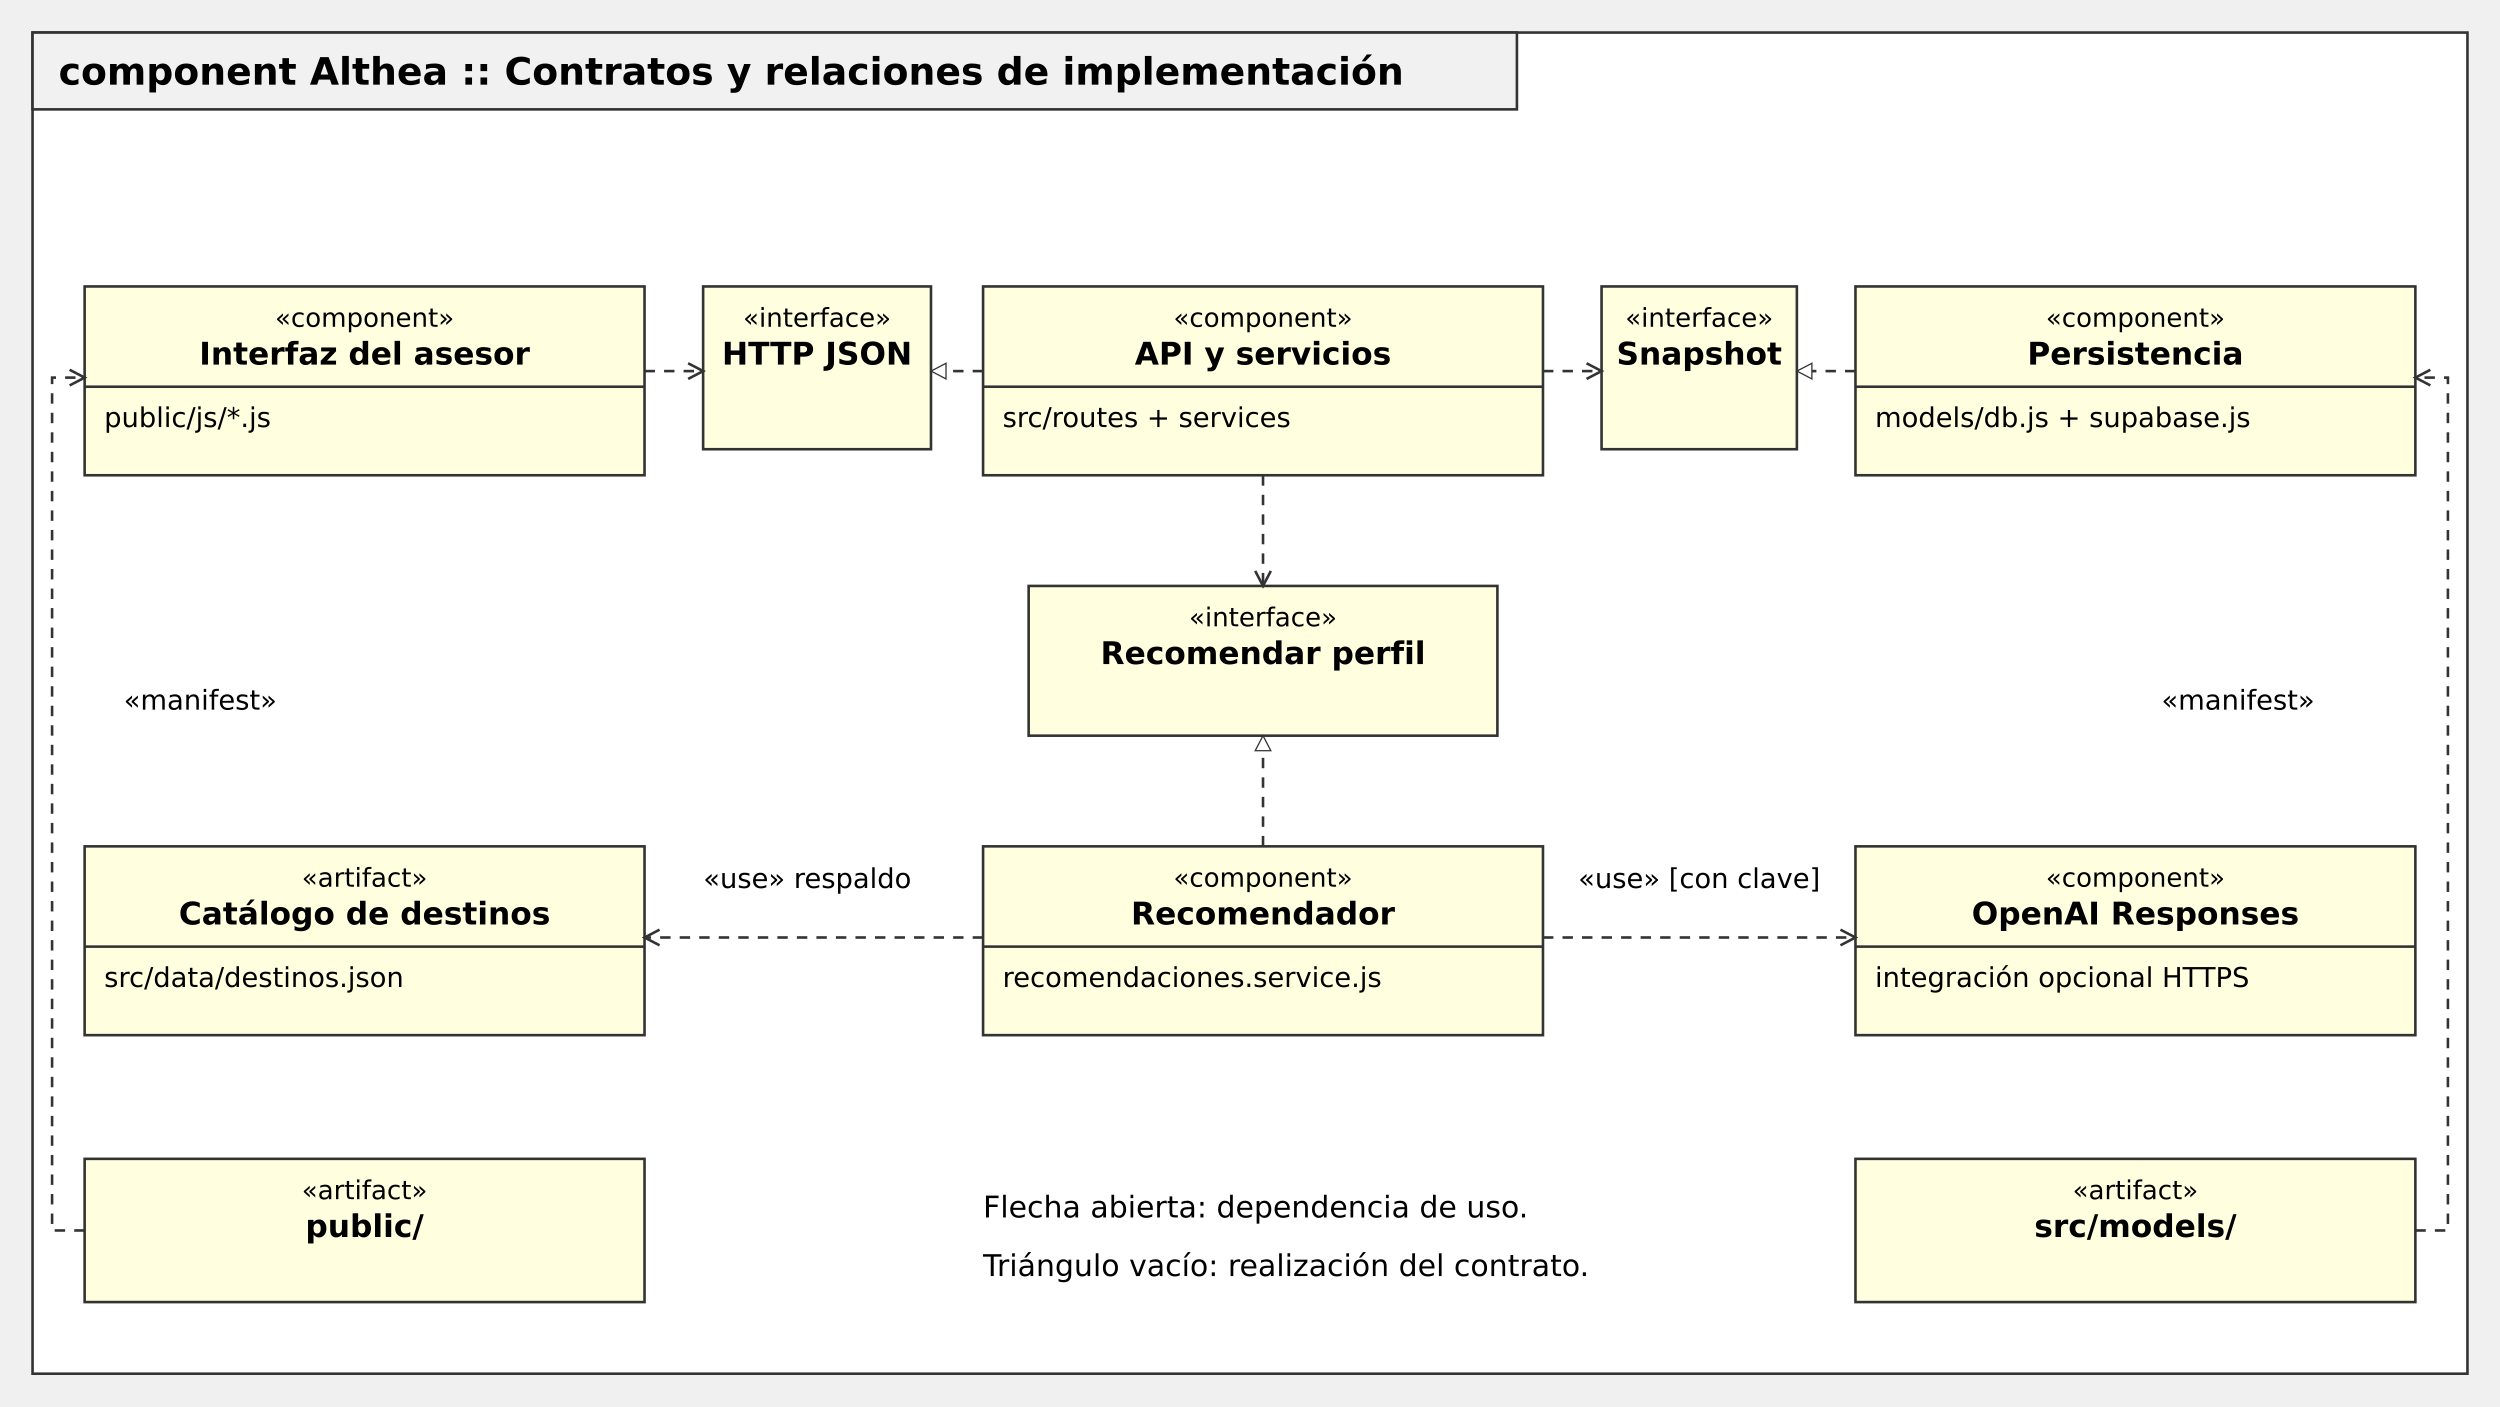
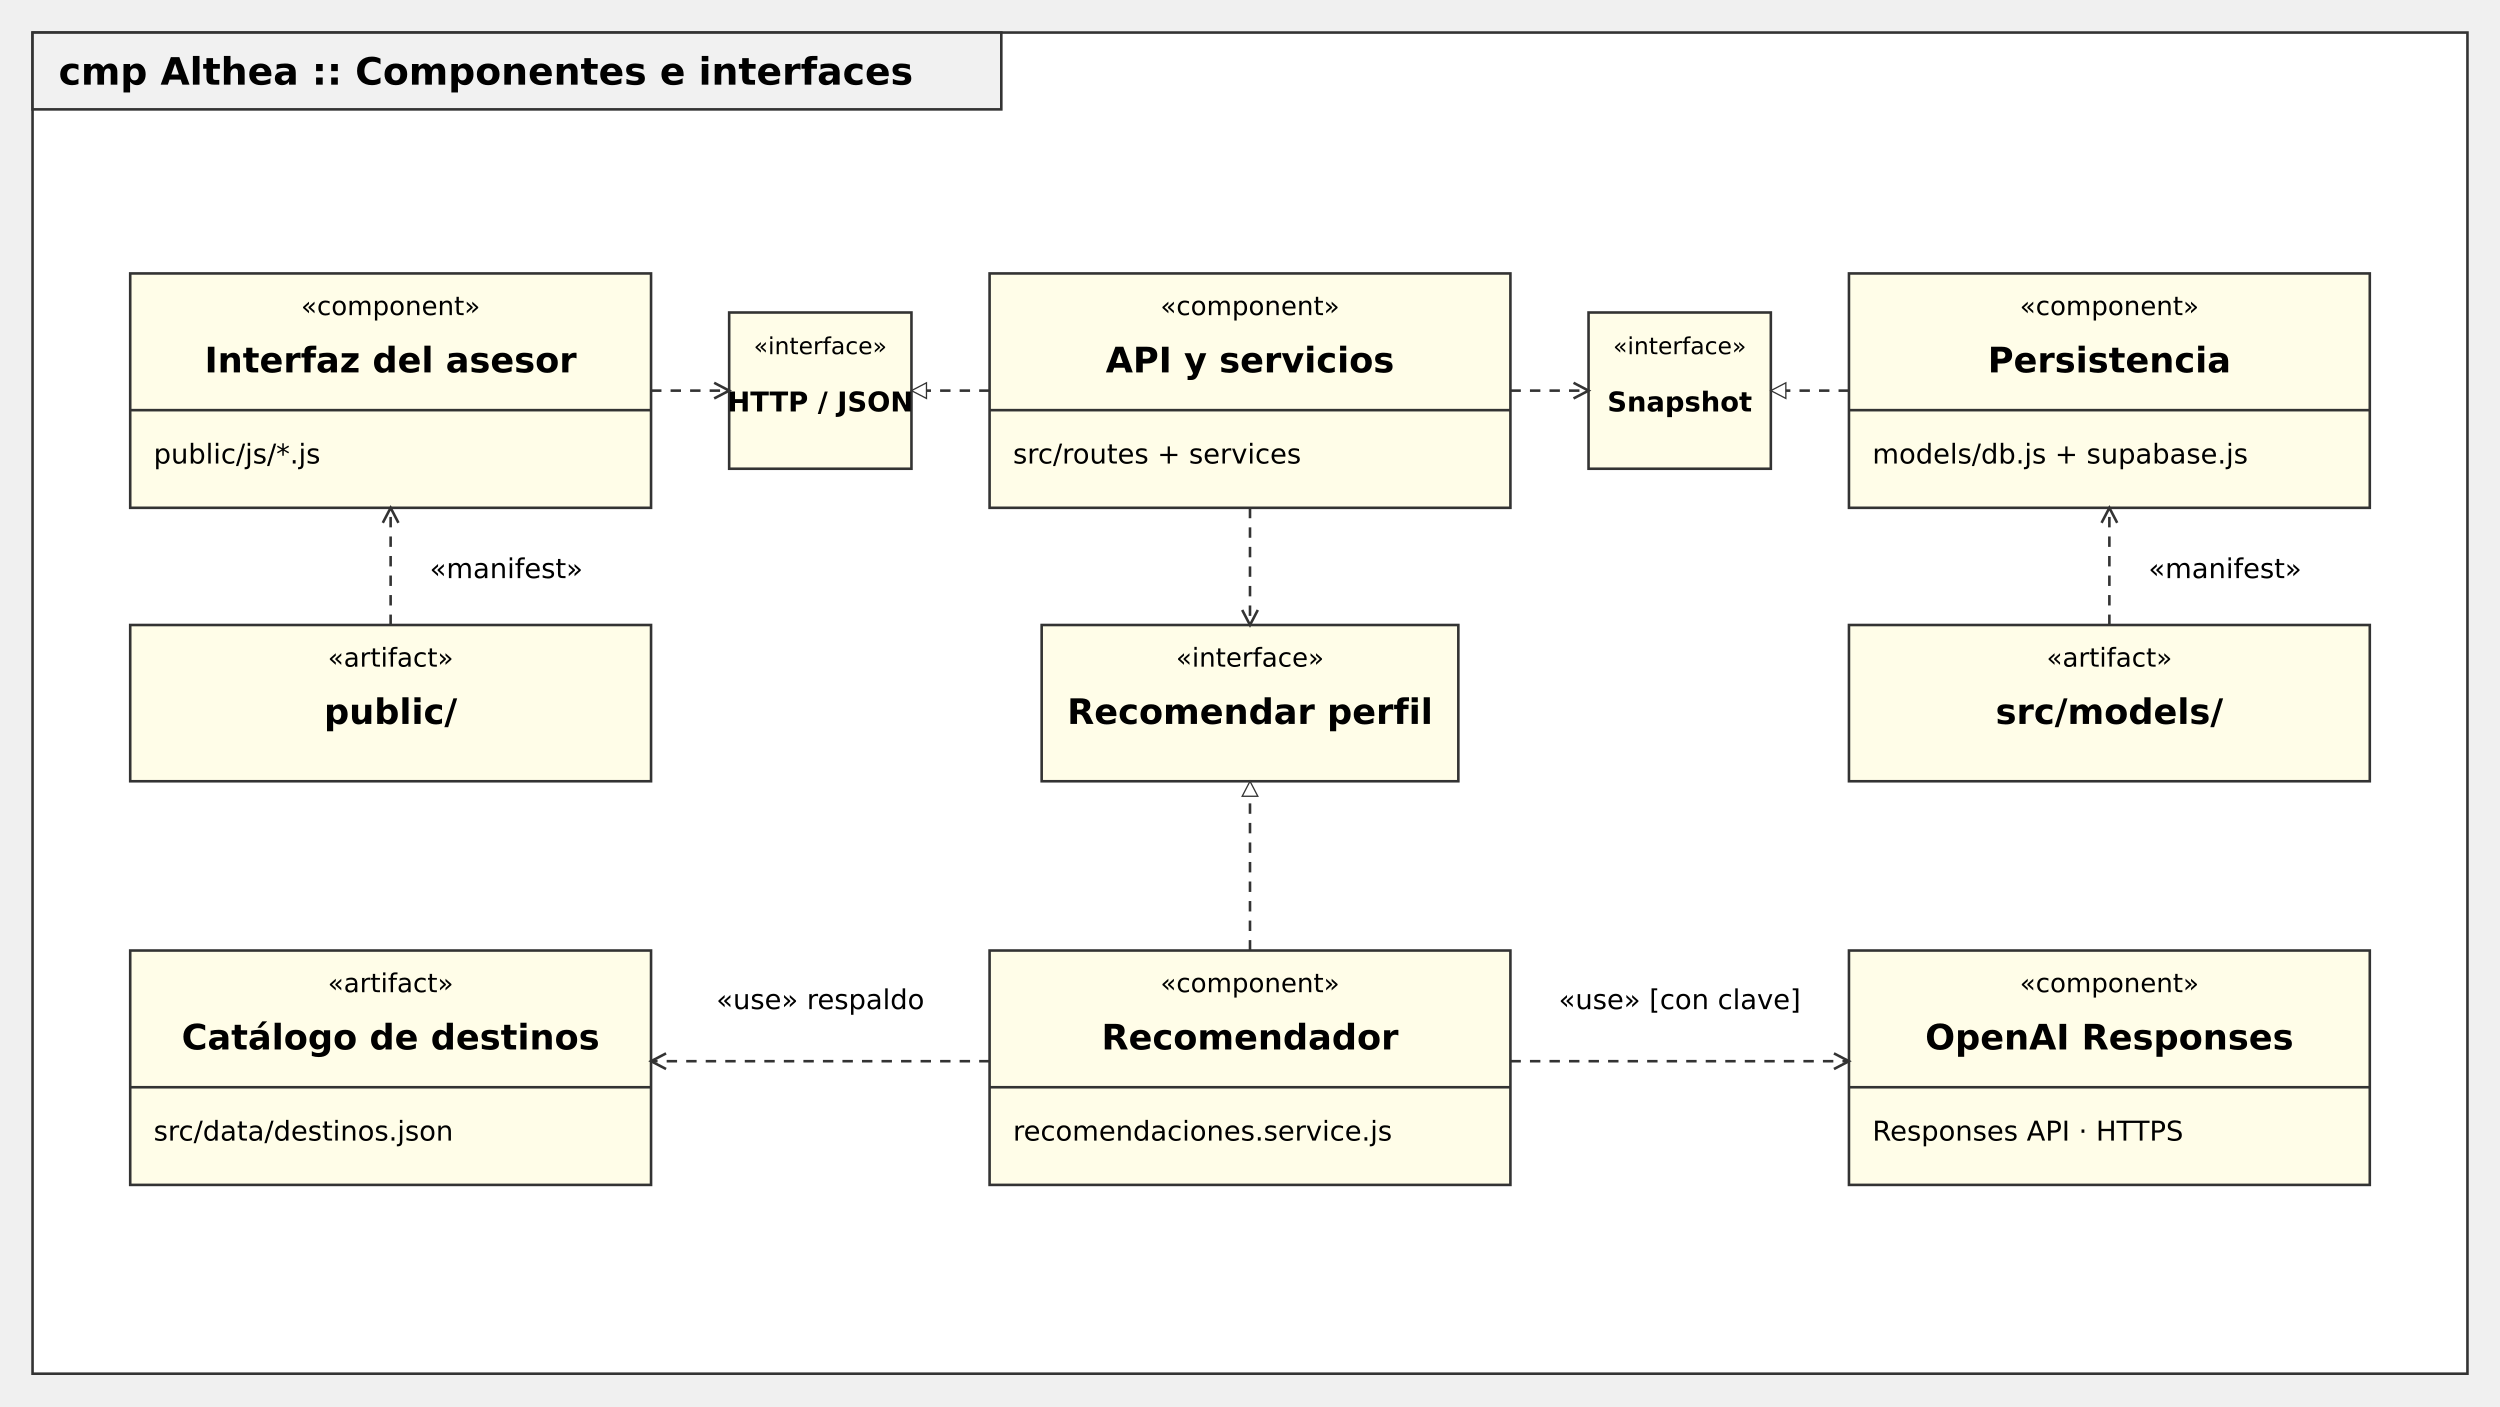
<svg xmlns="http://www.w3.org/2000/svg" width="1920" height="1080" viewBox="0 0 1920 1080">
  <g font-family="Segoe UI,DejaVu Sans,Arial,sans-serif">
    <rect x="25" y="25" width="1870" height="1030" fill="#ffffff" stroke="#333" stroke-width="2" />
-     <rect x="25" y="25" width="1140" height="59" fill="#f1f1f1" stroke="#333" stroke-width="2" />
-     <text x="45" y="65" text-anchor="start" font-size="29" font-weight="bold">component Althea :: Contratos y relaciones de implementación</text>
-     <rect x="65" y="220" width="430" height="145" fill="#ffffdf" stroke="#333" stroke-width="2" />
-     <text x="280.0" y="251" text-anchor="middle" font-size="20" font-weight="normal">«component»</text>
-     <text x="280.0" y="280" text-anchor="middle" font-size="24" font-weight="bold">Interfaz del asesor</text>
-     <polyline points="65,297 495,297" fill="none" stroke="#333" stroke-width="2" />
-     <text x="80" y="328" text-anchor="start" font-size="21" font-weight="normal">public/js/*.js</text>
-     <rect x="755" y="220" width="430" height="145" fill="#ffffdf" stroke="#333" stroke-width="2" />
-     <text x="970.0" y="251" text-anchor="middle" font-size="20" font-weight="normal">«component»</text>
-     <text x="970.0" y="280" text-anchor="middle" font-size="24" font-weight="bold">API y servicios</text>
-     <polyline points="755,297 1185,297" fill="none" stroke="#333" stroke-width="2" />
-     <text x="770" y="328" text-anchor="start" font-size="21" font-weight="normal">src/routes + services</text>
-     <rect x="1425" y="220" width="430" height="145" fill="#ffffdf" stroke="#333" stroke-width="2" />
-     <text x="1640.0" y="251" text-anchor="middle" font-size="20" font-weight="normal">«component»</text>
-     <text x="1640.0" y="280" text-anchor="middle" font-size="24" font-weight="bold">Persistencia</text>
-     <polyline points="1425,297 1855,297" fill="none" stroke="#333" stroke-width="2" />
-     <text x="1440" y="328" text-anchor="start" font-size="21" font-weight="normal">models/db.js + supabase.js</text>
-     <rect x="540" y="220" width="175" height="125" fill="#ffffdf" stroke="#333" stroke-width="2" />
-     <text x="627.5" y="251" text-anchor="middle" font-size="20" font-weight="normal">«interface»</text>
-     <text x="627.5" y="280" text-anchor="middle" font-size="24" font-weight="bold">HTTP JSON</text>
-     <polyline points="495,285 540,285" fill="none" stroke="#333" stroke-width="2" stroke-dasharray="8 7" />
-     <polyline points="528.469,291.003 540,285 528.469,278.997" fill="none" stroke="#333" stroke-width="2" />
-     <polyline points="755,285 715,285" fill="none" stroke="#333" stroke-width="2" stroke-dasharray="8 7" />
-     <polygon points="715,285 726.531,278.997 726.531,291.003" fill="#ffffff" stroke="#333" />
-     <rect x="1230" y="220" width="150" height="125" fill="#ffffdf" stroke="#333" stroke-width="2" />
-     <text x="1305.0" y="251" text-anchor="middle" font-size="20" font-weight="normal">«interface»</text>
-     <text x="1305.0" y="280" text-anchor="middle" font-size="24" font-weight="bold">Snapshot</text>
-     <polyline points="1185,285 1230,285" fill="none" stroke="#333" stroke-width="2" stroke-dasharray="8 7" />
-     <polyline points="1218.469,291.003 1230,285 1218.469,278.997" fill="none" stroke="#333" stroke-width="2" />
-     <polyline points="1425,285 1380,285" fill="none" stroke="#333" stroke-width="2" stroke-dasharray="8 7" />
-     <polygon points="1380,285 1391.531,278.997 1391.531,291.003" fill="#ffffff" stroke="#333" />
-     <rect x="755" y="650" width="430" height="145" fill="#ffffdf" stroke="#333" stroke-width="2" />
-     <text x="970.0" y="681" text-anchor="middle" font-size="20" font-weight="normal">«component»</text>
-     <text x="970.0" y="710" text-anchor="middle" font-size="24" font-weight="bold">Recomendador</text>
-     <polyline points="755,727 1185,727" fill="none" stroke="#333" stroke-width="2" />
-     <text x="770" y="758" text-anchor="start" font-size="21" font-weight="normal">recomendaciones.service.js</text>
-     <rect x="790" y="450" width="360" height="115" fill="#ffffdf" stroke="#333" stroke-width="2" />
-     <text x="970.0" y="481" text-anchor="middle" font-size="20" font-weight="normal">«interface»</text>
-     <text x="970.0" y="510" text-anchor="middle" font-size="24" font-weight="bold">Recomendar perfil</text>
-     <polyline points="970,365 970,450" fill="none" stroke="#333" stroke-width="2" stroke-dasharray="8 7" />
-     <polyline points="963.997,438.469 970,450 976.003,438.469" fill="none" stroke="#333" stroke-width="2" />
-     <polyline points="970,650 970,565" fill="none" stroke="#333" stroke-width="2" stroke-dasharray="8 7" />
-     <polygon points="970,565 976.003,576.531 963.997,576.531" fill="#ffffff" stroke="#333" />
-     <rect x="1425" y="650" width="430" height="145" fill="#ffffdf" stroke="#333" stroke-width="2" />
-     <text x="1640.0" y="681" text-anchor="middle" font-size="20" font-weight="normal">«component»</text>
-     <text x="1640.0" y="710" text-anchor="middle" font-size="24" font-weight="bold">OpenAI Responses</text>
-     <polyline points="1425,727 1855,727" fill="none" stroke="#333" stroke-width="2" />
-     <text x="1440" y="758" text-anchor="start" font-size="21" font-weight="normal">integración opcional HTTPS</text>
-     <polyline points="1185,720 1425,720" fill="none" stroke="#333" stroke-width="2" stroke-dasharray="8 7" />
-     <polyline points="1413.469,726.003 1425,720 1413.469,713.997" fill="none" stroke="#333" stroke-width="2" />
-     <text x="1305" y="682" text-anchor="middle" font-size="21" font-weight="normal">«use» [con clave]</text>
-     <rect x="65" y="650" width="430" height="145" fill="#ffffdf" stroke="#333" stroke-width="2" />
-     <text x="280.0" y="681" text-anchor="middle" font-size="20" font-weight="normal">«artifact»</text>
-     <text x="280.0" y="710" text-anchor="middle" font-size="24" font-weight="bold">Catálogo de destinos</text>
-     <polyline points="65,727 495,727" fill="none" stroke="#333" stroke-width="2" />
-     <text x="80" y="758" text-anchor="start" font-size="21" font-weight="normal">src/data/destinos.json</text>
-     <polyline points="755,720 495,720" fill="none" stroke="#333" stroke-width="2" stroke-dasharray="8 7" />
-     <polyline points="506.531,713.997 495,720 506.531,726.003" fill="none" stroke="#333" stroke-width="2" />
-     <text x="620" y="682" text-anchor="middle" font-size="21" font-weight="normal">«use» respaldo</text>
-     <rect x="65" y="890" width="430" height="110" fill="#ffffdf" stroke="#333" stroke-width="2" />
-     <text x="280.0" y="921" text-anchor="middle" font-size="20" font-weight="normal">«artifact»</text>
-     <text x="280.0" y="950" text-anchor="middle" font-size="24" font-weight="bold">public/</text>
-     <polyline points="65,945 40,945 40,290 65,290" fill="none" stroke="#333" stroke-width="2" stroke-dasharray="8 7" />
-     <polyline points="53.469,296.003 65,290 53.469,283.997" fill="none" stroke="#333" stroke-width="2" />
-     <text x="95" y="545" text-anchor="start" font-size="21" font-weight="normal">«manifest»</text>
-     <rect x="1425" y="890" width="430" height="110" fill="#ffffdf" stroke="#333" stroke-width="2" />
-     <text x="1640.0" y="921" text-anchor="middle" font-size="20" font-weight="normal">«artifact»</text>
-     <text x="1640.0" y="950" text-anchor="middle" font-size="24" font-weight="bold">src/models/</text>
-     <polyline points="1855,945 1880,945 1880,290 1855,290" fill="none" stroke="#333" stroke-width="2" stroke-dasharray="8 7" />
-     <polyline points="1866.531,283.997 1855,290 1866.531,296.003" fill="none" stroke="#333" stroke-width="2" />
-     <text x="1660" y="545" text-anchor="start" font-size="21" font-weight="normal">«manifest»</text>
-     <text x="755" y="935" text-anchor="start" font-size="23" font-weight="normal">Flecha abierta: dependencia de uso.</text>
-     <text x="755" y="980" text-anchor="start" font-size="23" font-weight="normal">Triángulo vacío: realización del contrato.</text>
+     <rect x="25" y="25" width="744" height="59" fill="#f1f1f1" stroke="#333" stroke-width="2" />
+     <text x="45" y="65" text-anchor="start" font-size="29" font-weight="bold">cmp Althea :: Componentes e interfaces</text>
+     <rect x="100" y="210" width="400" height="180" fill="#fffde8" stroke="#333" stroke-width="2" />
+     <text x="300.0" y="242" text-anchor="middle" font-size="20" font-weight="normal">«component»</text>
+     <text x="300.0" y="286" text-anchor="middle" font-size="27" font-weight="bold">Interfaz del asesor</text>
+     <polyline points="100,315 500,315" fill="none" stroke="#333" stroke-width="2" />
+     <text x="118" y="356" text-anchor="start" font-size="21" font-weight="normal">public/js/*.js</text>
+     <rect x="760" y="210" width="400" height="180" fill="#fffde8" stroke="#333" stroke-width="2" />
+     <text x="960.0" y="242" text-anchor="middle" font-size="20" font-weight="normal">«component»</text>
+     <text x="960.0" y="286" text-anchor="middle" font-size="27" font-weight="bold">API y servicios</text>
+     <polyline points="760,315 1160,315" fill="none" stroke="#333" stroke-width="2" />
+     <text x="778" y="356" text-anchor="start" font-size="21" font-weight="normal">src/routes + services</text>
+     <rect x="1420" y="210" width="400" height="180" fill="#fffde8" stroke="#333" stroke-width="2" />
+     <text x="1620.0" y="242" text-anchor="middle" font-size="20" font-weight="normal">«component»</text>
+     <text x="1620.0" y="286" text-anchor="middle" font-size="27" font-weight="bold">Persistencia</text>
+     <polyline points="1420,315 1820,315" fill="none" stroke="#333" stroke-width="2" />
+     <text x="1438" y="356" text-anchor="start" font-size="21" font-weight="normal">models/db.js + supabase.js</text>
+     <rect x="560" y="240" width="140" height="120" fill="#fffde8" stroke="#333" stroke-width="2" />
+     <text x="630.0" y="272" text-anchor="middle" font-size="18" font-weight="normal">«interface»</text>
+     <text x="630.0" y="316" text-anchor="middle" font-size="21" font-weight="bold">HTTP / JSON</text>
+     <polyline points="500,300 560,300" fill="none" stroke="#333" stroke-width="2" stroke-dasharray="8 7" />
+     <polyline points="548.469,306.003 560,300 548.469,293.997" fill="none" stroke="#333" stroke-width="2" />
+     <polyline points="760,300 700,300" fill="none" stroke="#333" stroke-width="2" stroke-dasharray="8 7" />
+     <polygon points="700,300 711.531,293.997 711.531,306.003" fill="#ffffff" stroke="#333" />
+     <rect x="1220" y="240" width="140" height="120" fill="#fffde8" stroke="#333" stroke-width="2" />
+     <text x="1290.0" y="272" text-anchor="middle" font-size="18" font-weight="normal">«interface»</text>
+     <text x="1290.0" y="316" text-anchor="middle" font-size="21" font-weight="bold">Snapshot</text>
+     <polyline points="1160,300 1220,300" fill="none" stroke="#333" stroke-width="2" stroke-dasharray="8 7" />
+     <polyline points="1208.469,306.003 1220,300 1208.469,293.997" fill="none" stroke="#333" stroke-width="2" />
+     <polyline points="1420,300 1360,300" fill="none" stroke="#333" stroke-width="2" stroke-dasharray="8 7" />
+     <polygon points="1360,300 1371.531,293.997 1371.531,306.003" fill="#ffffff" stroke="#333" />
+     <rect x="100" y="480" width="400" height="120" fill="#fffde8" stroke="#333" stroke-width="2" />
+     <text x="300.0" y="512" text-anchor="middle" font-size="20" font-weight="normal">«artifact»</text>
+     <text x="300.0" y="556" text-anchor="middle" font-size="27" font-weight="bold">public/</text>
+     <polyline points="300,480 300,390" fill="none" stroke="#333" stroke-width="2" stroke-dasharray="8 7" />
+     <polyline points="306.003,401.531 300,390 293.997,401.531" fill="none" stroke="#333" stroke-width="2" />
+     <text x="330" y="444" text-anchor="start" font-size="21" font-weight="normal">«manifest»</text>
+     <rect x="1420" y="480" width="400" height="120" fill="#fffde8" stroke="#333" stroke-width="2" />
+     <text x="1620.0" y="512" text-anchor="middle" font-size="20" font-weight="normal">«artifact»</text>
+     <text x="1620.0" y="556" text-anchor="middle" font-size="27" font-weight="bold">src/models/</text>
+     <polyline points="1620,480 1620,390" fill="none" stroke="#333" stroke-width="2" stroke-dasharray="8 7" />
+     <polyline points="1626.003,401.531 1620,390 1613.997,401.531" fill="none" stroke="#333" stroke-width="2" />
+     <text x="1650" y="444" text-anchor="start" font-size="21" font-weight="normal">«manifest»</text>
+     <rect x="800" y="480" width="320" height="120" fill="#fffde8" stroke="#333" stroke-width="2" />
+     <text x="960.0" y="512" text-anchor="middle" font-size="20" font-weight="normal">«interface»</text>
+     <text x="960.0" y="556" text-anchor="middle" font-size="27" font-weight="bold">Recomendar perfil</text>
+     <polyline points="960,390 960,480" fill="none" stroke="#333" stroke-width="2" stroke-dasharray="8 7" />
+     <polyline points="953.997,468.469 960,480 966.003,468.469" fill="none" stroke="#333" stroke-width="2" />
+     <rect x="760" y="730" width="400" height="180" fill="#fffde8" stroke="#333" stroke-width="2" />
+     <text x="960.0" y="762" text-anchor="middle" font-size="20" font-weight="normal">«component»</text>
+     <text x="960.0" y="806" text-anchor="middle" font-size="27" font-weight="bold">Recomendador</text>
+     <polyline points="760,835 1160,835" fill="none" stroke="#333" stroke-width="2" />
+     <text x="778" y="876" text-anchor="start" font-size="21" font-weight="normal">recomendaciones.service.js</text>
+     <polyline points="960,730 960,600" fill="none" stroke="#333" stroke-width="2" stroke-dasharray="8 7" />
+     <polygon points="960,600 966.003,611.531 953.997,611.531" fill="#ffffff" stroke="#333" />
+     <rect x="100" y="730" width="400" height="180" fill="#fffde8" stroke="#333" stroke-width="2" />
+     <text x="300.0" y="762" text-anchor="middle" font-size="20" font-weight="normal">«artifact»</text>
+     <text x="300.0" y="806" text-anchor="middle" font-size="27" font-weight="bold">Catálogo de destinos</text>
+     <polyline points="100,835 500,835" fill="none" stroke="#333" stroke-width="2" />
+     <text x="118" y="876" text-anchor="start" font-size="21" font-weight="normal">src/data/destinos.json</text>
+     <polyline points="760,815 500,815" fill="none" stroke="#333" stroke-width="2" stroke-dasharray="8 7" />
+     <polyline points="511.531,808.997 500,815 511.531,821.003" fill="none" stroke="#333" stroke-width="2" />
+     <text x="630" y="775" text-anchor="middle" font-size="21" font-weight="normal">«use» respaldo</text>
+     <rect x="1420" y="730" width="400" height="180" fill="#fffde8" stroke="#333" stroke-width="2" />
+     <text x="1620.0" y="762" text-anchor="middle" font-size="20" font-weight="normal">«component»</text>
+     <text x="1620.0" y="806" text-anchor="middle" font-size="27" font-weight="bold">OpenAI Responses</text>
+     <polyline points="1420,835 1820,835" fill="none" stroke="#333" stroke-width="2" />
+     <text x="1438" y="876" text-anchor="start" font-size="21" font-weight="normal">Responses API · HTTPS</text>
+     <polyline points="1160,815 1420,815" fill="none" stroke="#333" stroke-width="2" stroke-dasharray="8 7" />
+     <polyline points="1408.469,821.003 1420,815 1408.469,808.997" fill="none" stroke="#333" stroke-width="2" />
+     <text x="1290" y="775" text-anchor="middle" font-size="21" font-weight="normal">«use» [con clave]</text>
  </g>
</svg>
